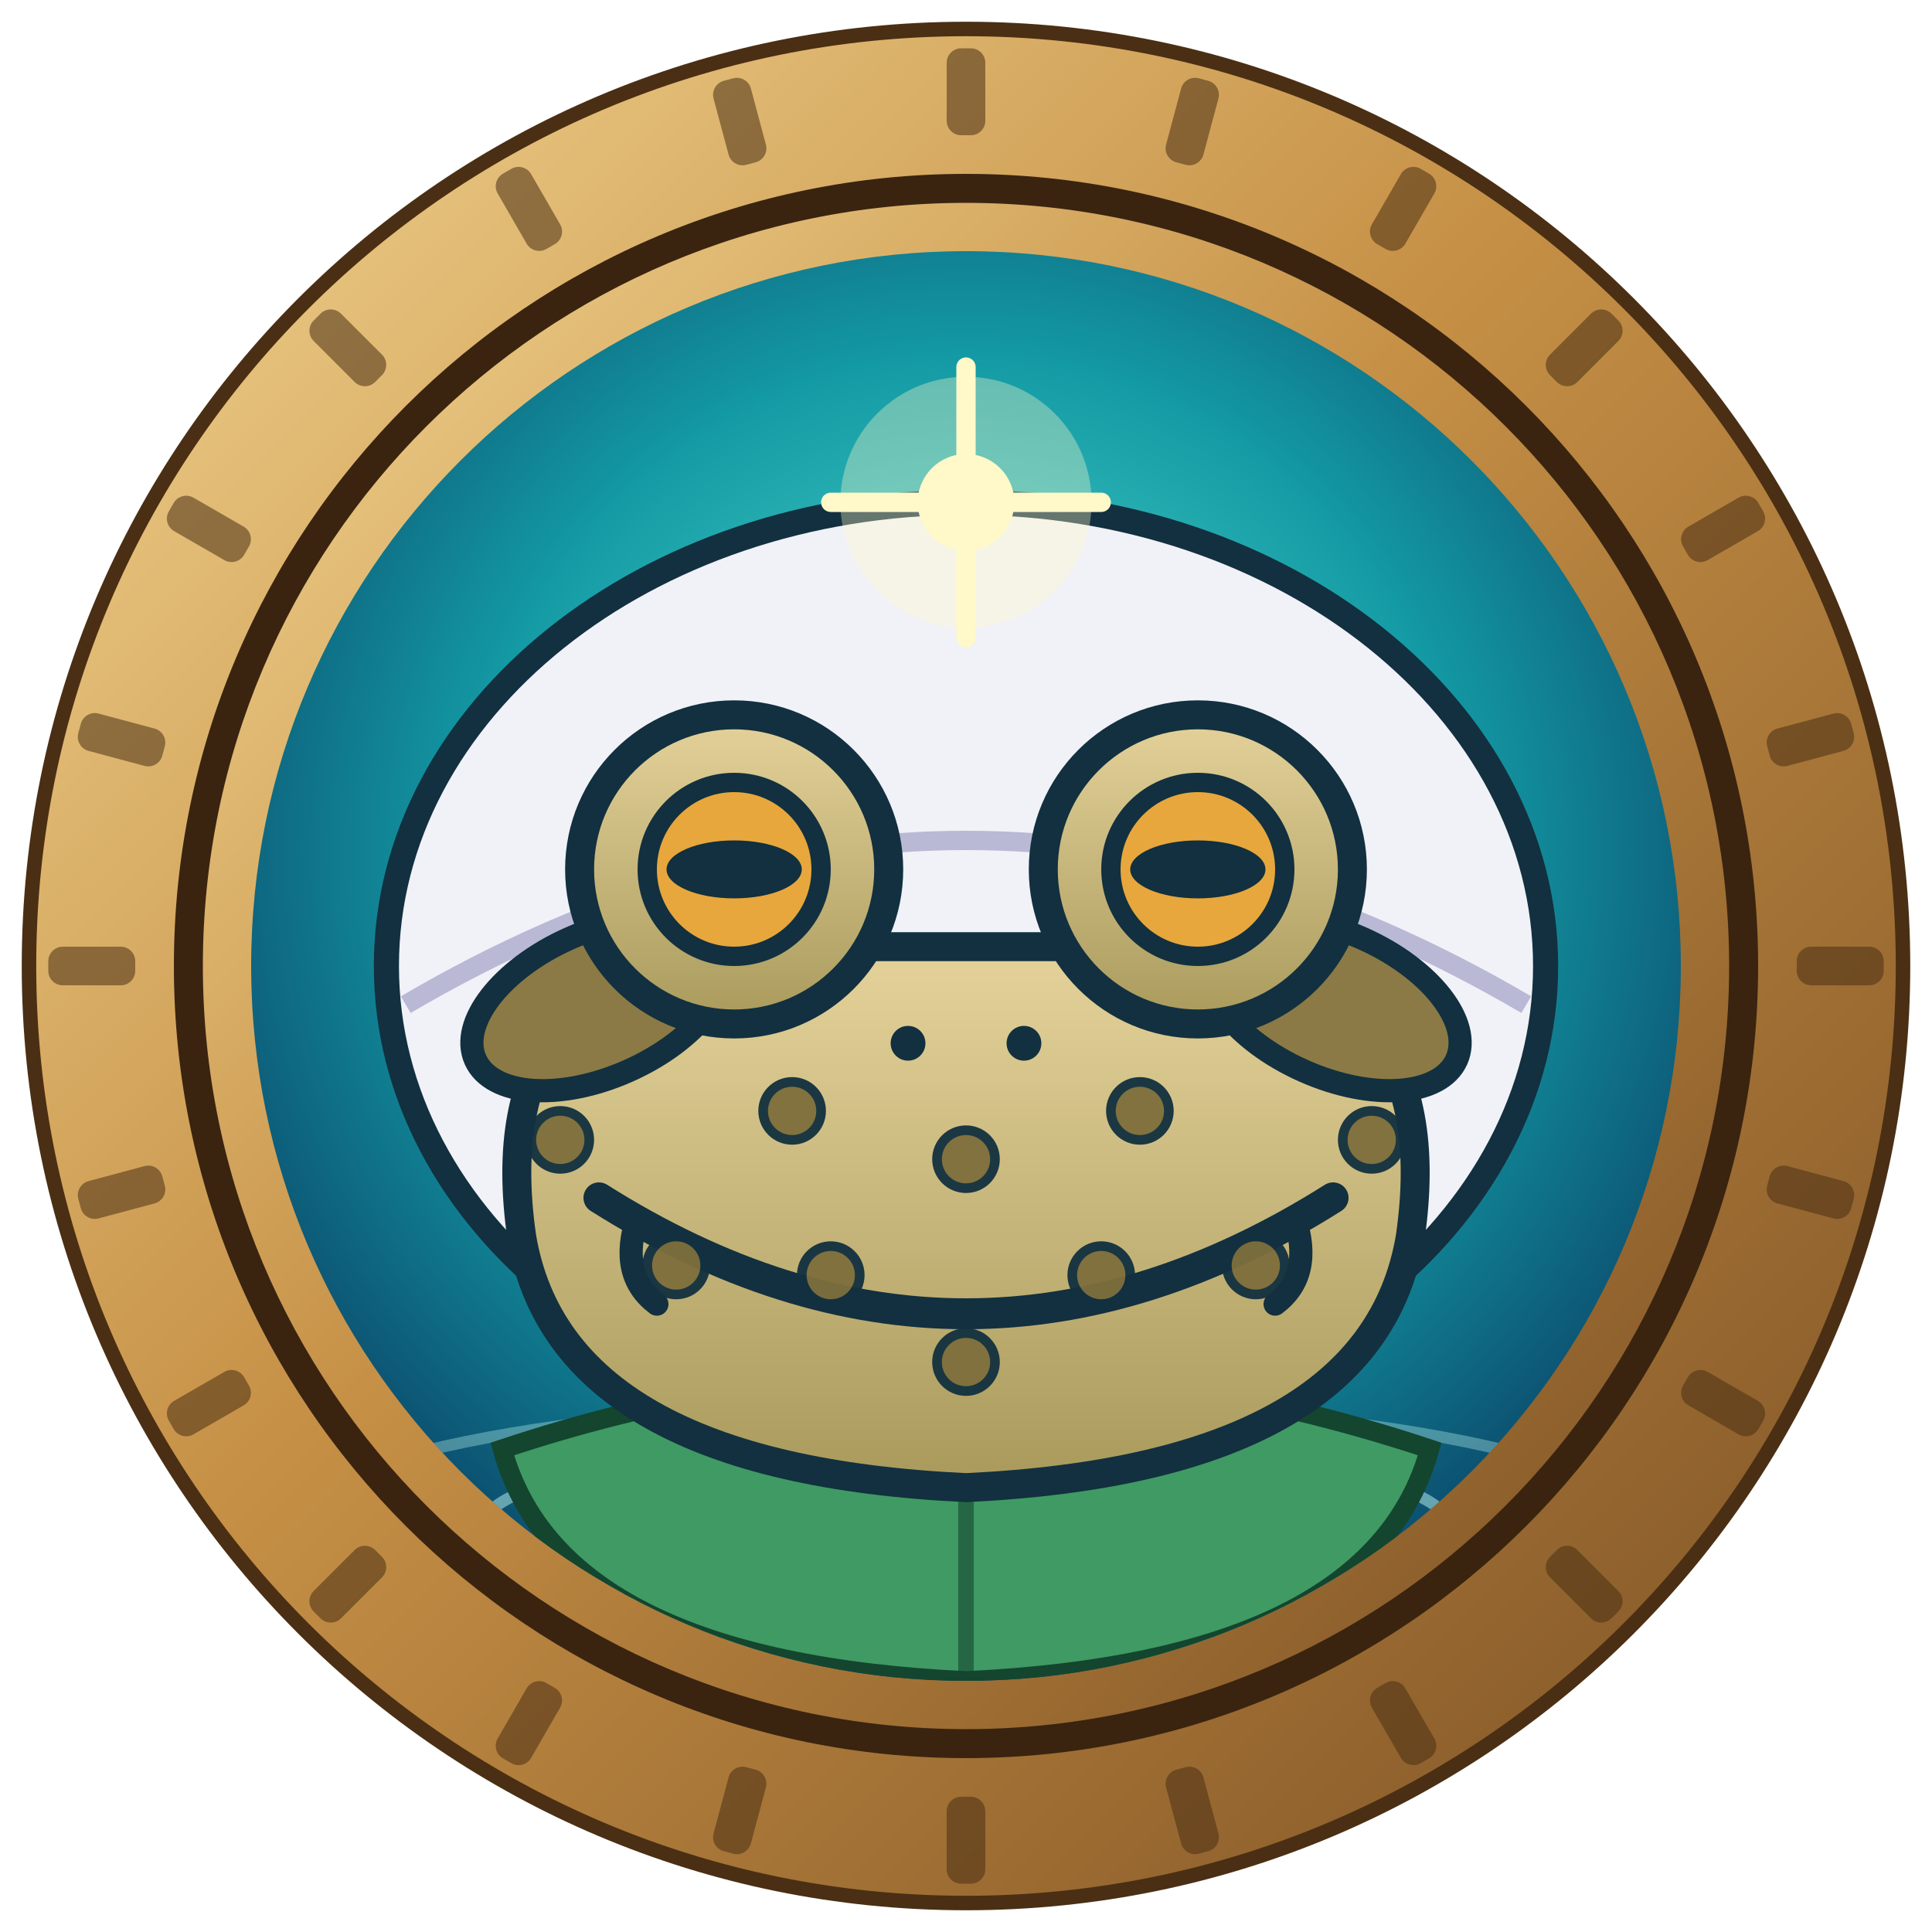
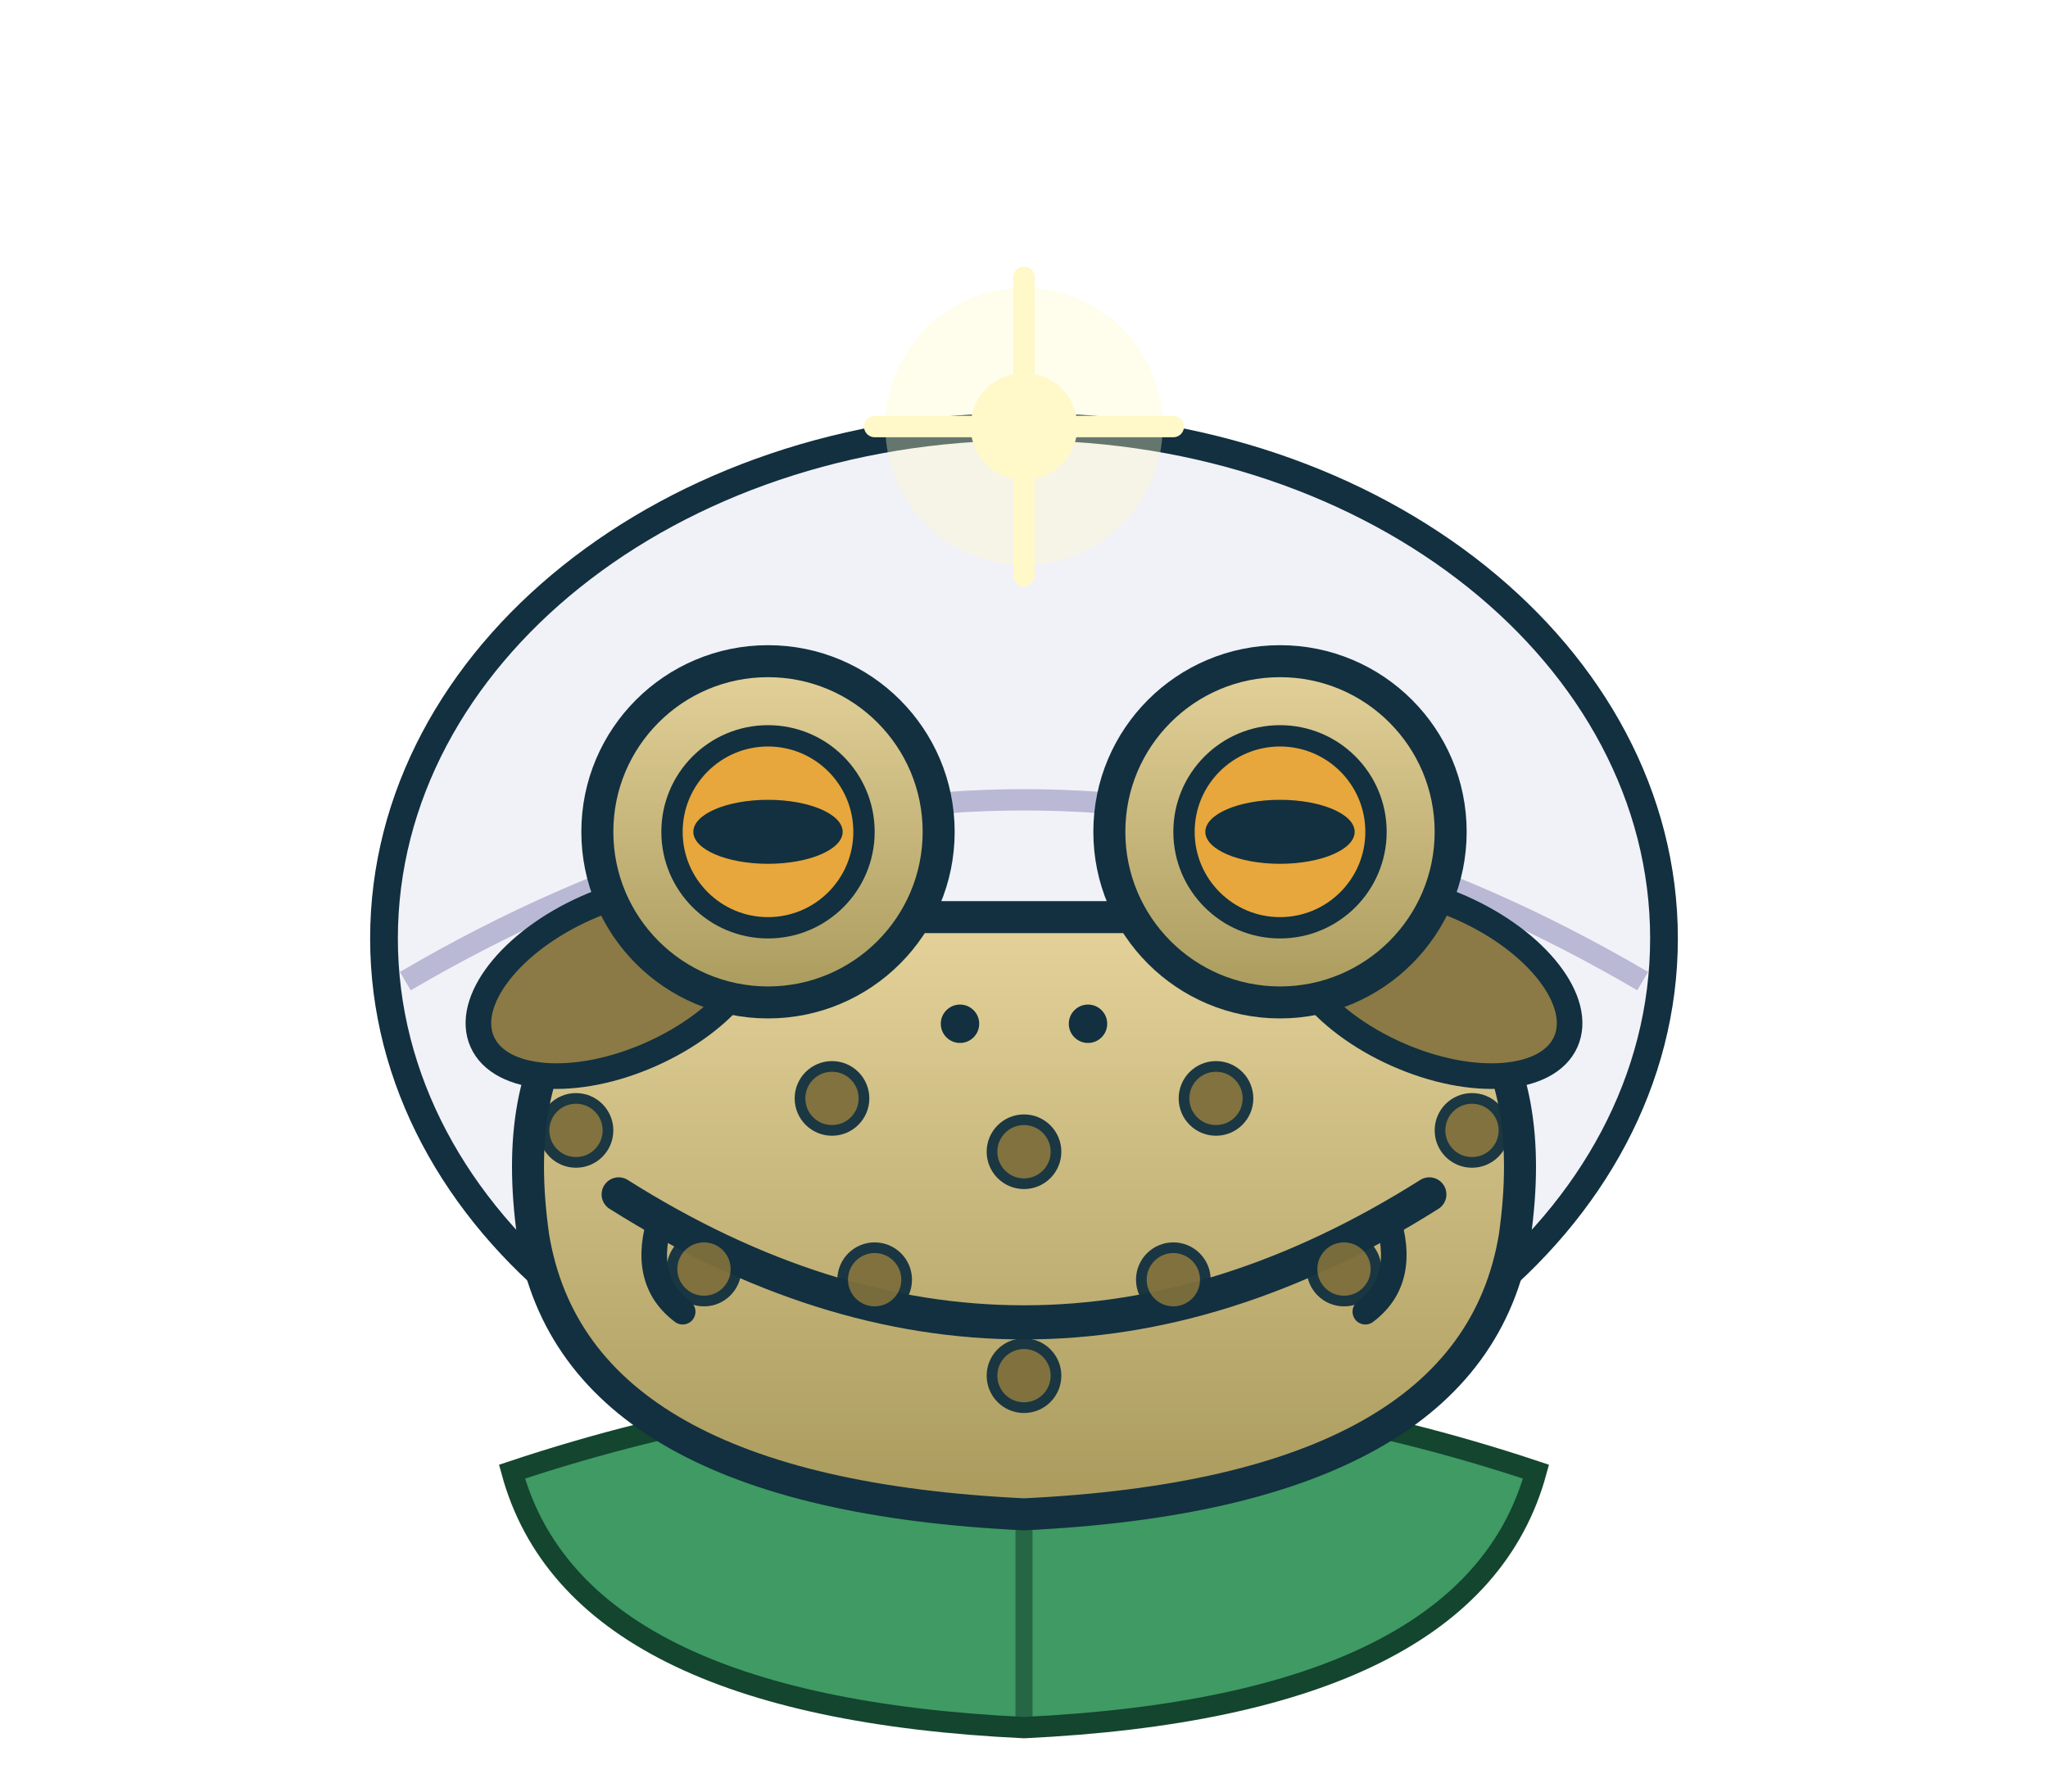
- <svg xmlns="http://www.w3.org/2000/svg" viewBox="0 0 200 200" width="200" height="200">
+ <svg xmlns="http://www.w3.org/2000/svg" viewBox="4 12 192 168" width="192" height="168">
  <defs>
    <linearGradient id="bronze" x1="0" y1="0" x2="1" y2="1">
      <stop offset="0" stop-color="#f4d894" />
      <stop offset=".45" stop-color="#c58f45" />
      <stop offset="1" stop-color="#7a4f23" />
    </linearGradient>
    <radialGradient id="teal" cx=".5" cy=".42" r=".62">
      <stop offset="0" stop-color="#5fe6d6" />
      <stop offset=".55" stop-color="#139aa4" />
      <stop offset="1" stop-color="#0a3d63" />
    </radialGradient>
    <linearGradient id="skin" x1="0" y1="0" x2="0" y2="1">
      <stop offset="0" stop-color="#e4d29a" />
      <stop offset="1" stop-color="#a99a5c" />
    </linearGradient>
    <clipPath id="disc">
      <circle cx="100" cy="100" r="74" />
    </clipPath>
  </defs>
-   <circle cx="100" cy="100" r="97" fill="url(#bronze)" />
-   <circle cx="100" cy="100" r="97" fill="none" stroke="#4a2f14" stroke-width="1.5" />
-   <rect x="98" y="5" width="4" height="9" rx="1.5" fill="#4a2f14" opacity=".55" transform="rotate(0 100 100)" />
-   <rect x="98" y="5" width="4" height="9" rx="1.5" fill="#4a2f14" opacity=".55" transform="rotate(15 100 100)" />
-   <rect x="98" y="5" width="4" height="9" rx="1.5" fill="#4a2f14" opacity=".55" transform="rotate(30 100 100)" />
-   <rect x="98" y="5" width="4" height="9" rx="1.5" fill="#4a2f14" opacity=".55" transform="rotate(45 100 100)" />
-   <rect x="98" y="5" width="4" height="9" rx="1.5" fill="#4a2f14" opacity=".55" transform="rotate(60 100 100)" />
-   <rect x="98" y="5" width="4" height="9" rx="1.5" fill="#4a2f14" opacity=".55" transform="rotate(75 100 100)" />
-   <rect x="98" y="5" width="4" height="9" rx="1.5" fill="#4a2f14" opacity=".55" transform="rotate(90 100 100)" />
-   <rect x="98" y="5" width="4" height="9" rx="1.5" fill="#4a2f14" opacity=".55" transform="rotate(105 100 100)" />
-   <rect x="98" y="5" width="4" height="9" rx="1.5" fill="#4a2f14" opacity=".55" transform="rotate(120 100 100)" />
-   <rect x="98" y="5" width="4" height="9" rx="1.5" fill="#4a2f14" opacity=".55" transform="rotate(135 100 100)" />
-   <rect x="98" y="5" width="4" height="9" rx="1.5" fill="#4a2f14" opacity=".55" transform="rotate(150 100 100)" />
-   <rect x="98" y="5" width="4" height="9" rx="1.5" fill="#4a2f14" opacity=".55" transform="rotate(165 100 100)" />
-   <rect x="98" y="5" width="4" height="9" rx="1.5" fill="#4a2f14" opacity=".55" transform="rotate(180 100 100)" />
-   <rect x="98" y="5" width="4" height="9" rx="1.5" fill="#4a2f14" opacity=".55" transform="rotate(195 100 100)" />
-   <rect x="98" y="5" width="4" height="9" rx="1.5" fill="#4a2f14" opacity=".55" transform="rotate(210 100 100)" />
-   <rect x="98" y="5" width="4" height="9" rx="1.5" fill="#4a2f14" opacity=".55" transform="rotate(225 100 100)" />
-   <rect x="98" y="5" width="4" height="9" rx="1.5" fill="#4a2f14" opacity=".55" transform="rotate(240 100 100)" />
-   <rect x="98" y="5" width="4" height="9" rx="1.5" fill="#4a2f14" opacity=".55" transform="rotate(255 100 100)" />
-   <rect x="98" y="5" width="4" height="9" rx="1.5" fill="#4a2f14" opacity=".55" transform="rotate(270 100 100)" />
-   <rect x="98" y="5" width="4" height="9" rx="1.5" fill="#4a2f14" opacity=".55" transform="rotate(285 100 100)" />
-   <rect x="98" y="5" width="4" height="9" rx="1.5" fill="#4a2f14" opacity=".55" transform="rotate(300 100 100)" />
-   <rect x="98" y="5" width="4" height="9" rx="1.5" fill="#4a2f14" opacity=".55" transform="rotate(315 100 100)" />
-   <rect x="98" y="5" width="4" height="9" rx="1.5" fill="#4a2f14" opacity=".55" transform="rotate(330 100 100)" />
-   <rect x="98" y="5" width="4" height="9" rx="1.5" fill="#4a2f14" opacity=".55" transform="rotate(345 100 100)" />
-   <circle cx="100" cy="100" r="82" fill="#3a2410" />
-   <circle cx="100" cy="100" r="79" fill="url(#bronze)" />
-   <circle cx="100" cy="100" r="74" fill="url(#teal)" />
-   <g clip-path="url(#disc)">
-     <ellipse cx="100" cy="100" rx="60" ry="48" fill="#f1f1f8" stroke="#12303f" stroke-width="2.6" />
-     <path d="M42 104 Q100 70 158 104" fill="none" stroke="#b9b9d6" stroke-width="2" />
-     <ellipse cx="100" cy="158" rx="70" ry="13" fill="none" stroke="#bff6ee" stroke-opacity=".35" stroke-width="1.2" />
-     <ellipse cx="100" cy="158" rx="50" ry="9" fill="none" stroke="#bff6ee" stroke-opacity=".5" stroke-width="1.2" />
-     <path d="M52 150 Q100 134 148 150 Q142 172 100 174 Q58 172 52 150Z" fill="#3f9a63" stroke="#14452f" stroke-width="2" />
-     <path d="M100 152 L100 174" stroke="#14452f" stroke-width="1.6" opacity=".6" />
-     <path d="M54 128 Q50 100 78 98 L122 98 Q150 100 146 128 Q142 152 100 154 Q58 152 54 128Z" fill="url(#skin)" stroke="#12303f" stroke-width="3" stroke-linejoin="round" />
-     <ellipse cx="62" cy="104" rx="14" ry="7.5" transform="rotate(-24 62 104)" fill="#8b7a45" stroke="#12303f" stroke-width="2.4" />
-     <ellipse cx="138" cy="104" rx="14" ry="7.5" transform="rotate(24 138 104)" fill="#8b7a45" stroke="#12303f" stroke-width="2.4" />
-     <circle cx="76" cy="90" r="16" fill="url(#skin)" stroke="#12303f" stroke-width="3" />
-     <circle cx="76" cy="90" r="9.0" fill="#e7a73c" stroke="#12303f" stroke-width="2" />
-     <ellipse cx="76" cy="90" rx="7.0" ry="3.0" fill="#12303f" transform="rotate(0 76 90)" />
-     <circle cx="124" cy="90" r="16" fill="url(#skin)" stroke="#12303f" stroke-width="3" />
-     <circle cx="124" cy="90" r="9.0" fill="#e7a73c" stroke="#12303f" stroke-width="2" />
-     <ellipse cx="124" cy="90" rx="7.0" ry="3.0" fill="#12303f" transform="rotate(0 124 90)" />
-     <circle cx="94" cy="108" r="1.8" fill="#12303f" />
-     <circle cx="106" cy="108" r="1.8" fill="#12303f" />
-     <path d="M62 124 Q100 148 138 124" fill="none" stroke="#12303f" stroke-width="3.2" stroke-linecap="round" />
-     <path d="M66 126 Q64 132 68 135 M134 126 Q136 132 132 135" fill="none" stroke="#12303f" stroke-width="2.4" stroke-linecap="round" />
-     <g fill="#7d6e3c" stroke="#12303f" stroke-width="1" opacity=".95">
-       <circle cx="82" cy="115" r="3" />
-       <circle cx="100" cy="120" r="3" />
-       <circle cx="118" cy="115" r="3" />
-       <circle cx="70" cy="131" r="3" />
-       <circle cx="130" cy="131" r="3" />
-       <circle cx="100" cy="141" r="3" />
-       <circle cx="86" cy="132" r="3" />
-       <circle cx="114" cy="132" r="3" />
-       <circle cx="58" cy="118" r="3" />
-       <circle cx="142" cy="118" r="3" />
-     </g>
-     <circle cx="100" cy="52" r="13" fill="#fff8c8" opacity=".35" />
-     <circle cx="100" cy="52" r="5" fill="#fff8c8" />
-     <path d="M100 38 V66 M86 52 H114" stroke="#fff8c8" stroke-width="2" stroke-linecap="round" />
+   <ellipse cx="100" cy="100" rx="60" ry="48" fill="#f1f1f8" stroke="#12303f" stroke-width="2.6" />
+   <path d="M42 104 Q100 70 158 104" fill="none" stroke="#b9b9d6" stroke-width="2" />
+   <path d="M52 150 Q100 134 148 150 Q142 172 100 174 Q58 172 52 150Z" fill="#3f9a63" stroke="#14452f" stroke-width="2" />
+   <path d="M100 152 L100 174" stroke="#14452f" stroke-width="1.6" opacity=".6" />
+   <path d="M54 128 Q50 100 78 98 L122 98 Q150 100 146 128 Q142 152 100 154 Q58 152 54 128Z" fill="url(#skin)" stroke="#12303f" stroke-width="3" stroke-linejoin="round" />
+   <ellipse cx="62" cy="104" rx="14" ry="7.5" transform="rotate(-24 62 104)" fill="#8b7a45" stroke="#12303f" stroke-width="2.4" />
+   <ellipse cx="138" cy="104" rx="14" ry="7.5" transform="rotate(24 138 104)" fill="#8b7a45" stroke="#12303f" stroke-width="2.4" />
+   <circle cx="76" cy="90" r="16" fill="url(#skin)" stroke="#12303f" stroke-width="3" />
+   <circle cx="76" cy="90" r="9.0" fill="#e7a73c" stroke="#12303f" stroke-width="2" />
+   <ellipse cx="76" cy="90" rx="7.0" ry="3.0" fill="#12303f" transform="rotate(0 76 90)" />
+   <circle cx="124" cy="90" r="16" fill="url(#skin)" stroke="#12303f" stroke-width="3" />
+   <circle cx="124" cy="90" r="9.0" fill="#e7a73c" stroke="#12303f" stroke-width="2" />
+   <ellipse cx="124" cy="90" rx="7.0" ry="3.0" fill="#12303f" transform="rotate(0 124 90)" />
+   <circle cx="94" cy="108" r="1.8" fill="#12303f" />
+   <circle cx="106" cy="108" r="1.8" fill="#12303f" />
+   <path d="M62 124 Q100 148 138 124" fill="none" stroke="#12303f" stroke-width="3.2" stroke-linecap="round" />
+   <path d="M66 126 Q64 132 68 135 M134 126 Q136 132 132 135" fill="none" stroke="#12303f" stroke-width="2.4" stroke-linecap="round" />
+   <g fill="#7d6e3c" stroke="#12303f" stroke-width="1" opacity=".95">
+     <circle cx="82" cy="115" r="3" />
+     <circle cx="100" cy="120" r="3" />
+     <circle cx="118" cy="115" r="3" />
+     <circle cx="70" cy="131" r="3" />
+     <circle cx="130" cy="131" r="3" />
+     <circle cx="100" cy="141" r="3" />
+     <circle cx="86" cy="132" r="3" />
+     <circle cx="114" cy="132" r="3" />
+     <circle cx="58" cy="118" r="3" />
+     <circle cx="142" cy="118" r="3" />
  </g>
+   <circle cx="100" cy="52" r="13" fill="#fff8c8" opacity=".35" />
+   <circle cx="100" cy="52" r="5" fill="#fff8c8" />
+   <path d="M100 38 V66 M86 52 H114" stroke="#fff8c8" stroke-width="2" stroke-linecap="round" />
</svg>
